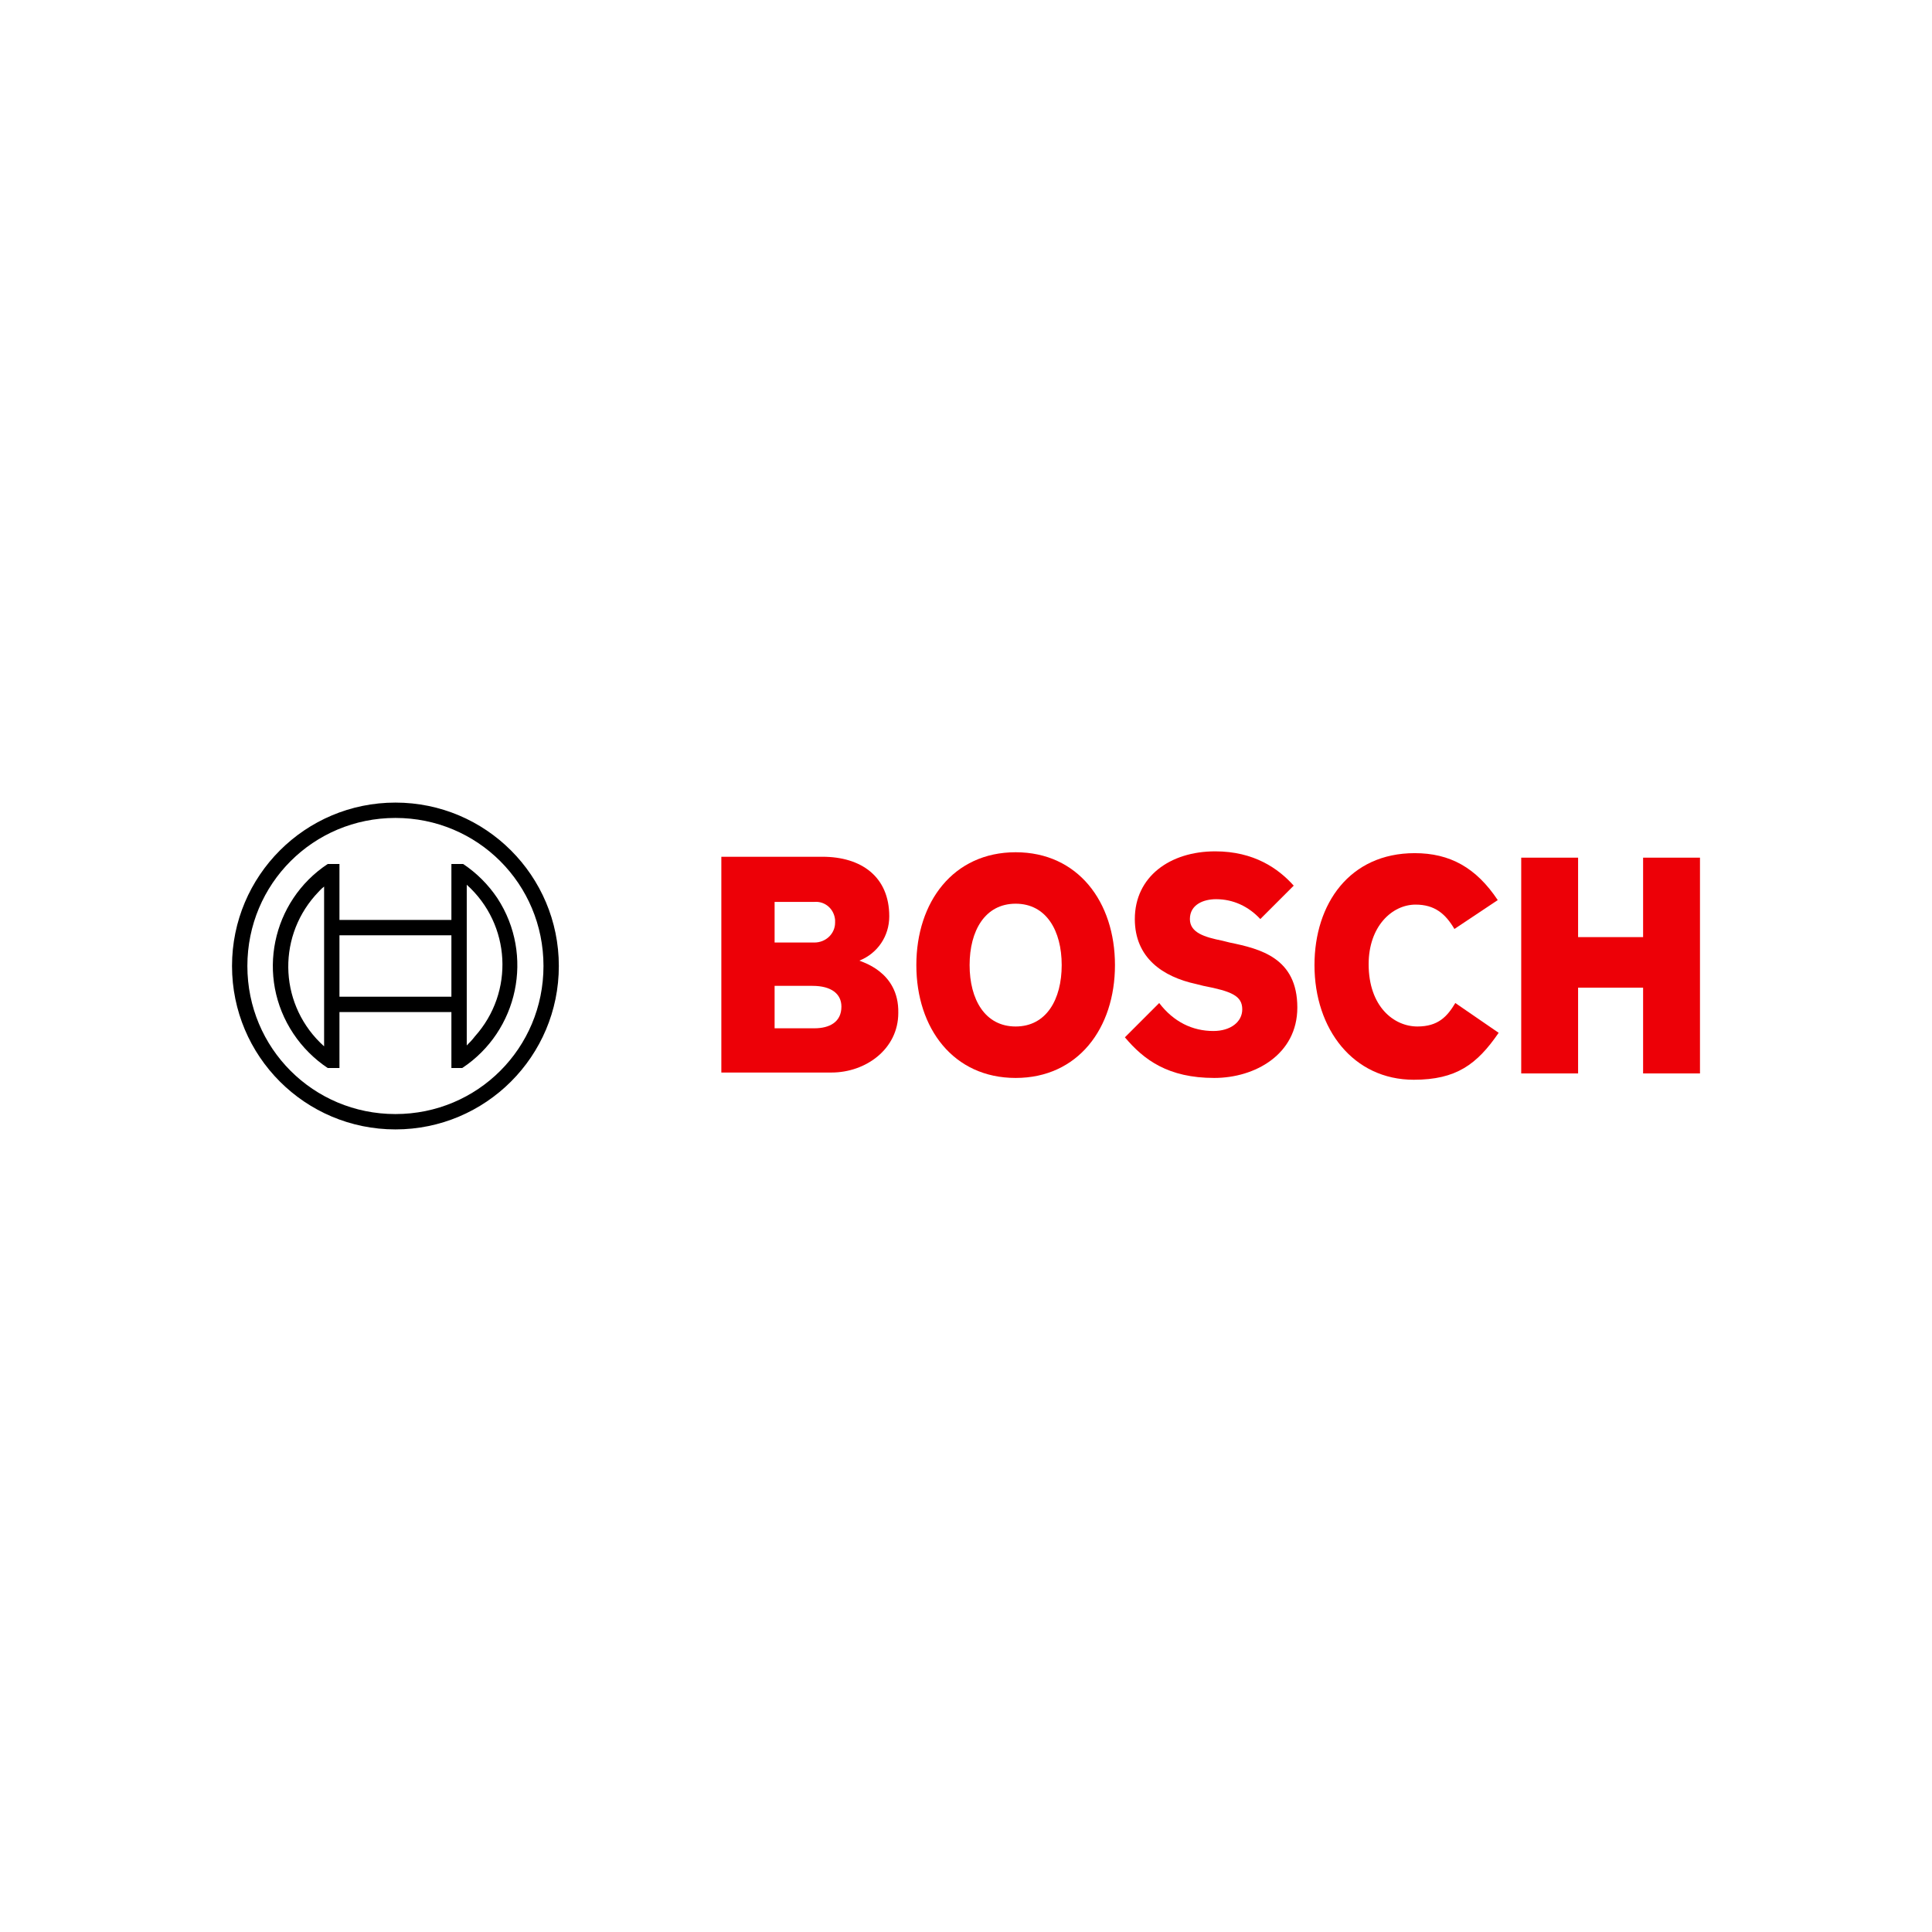
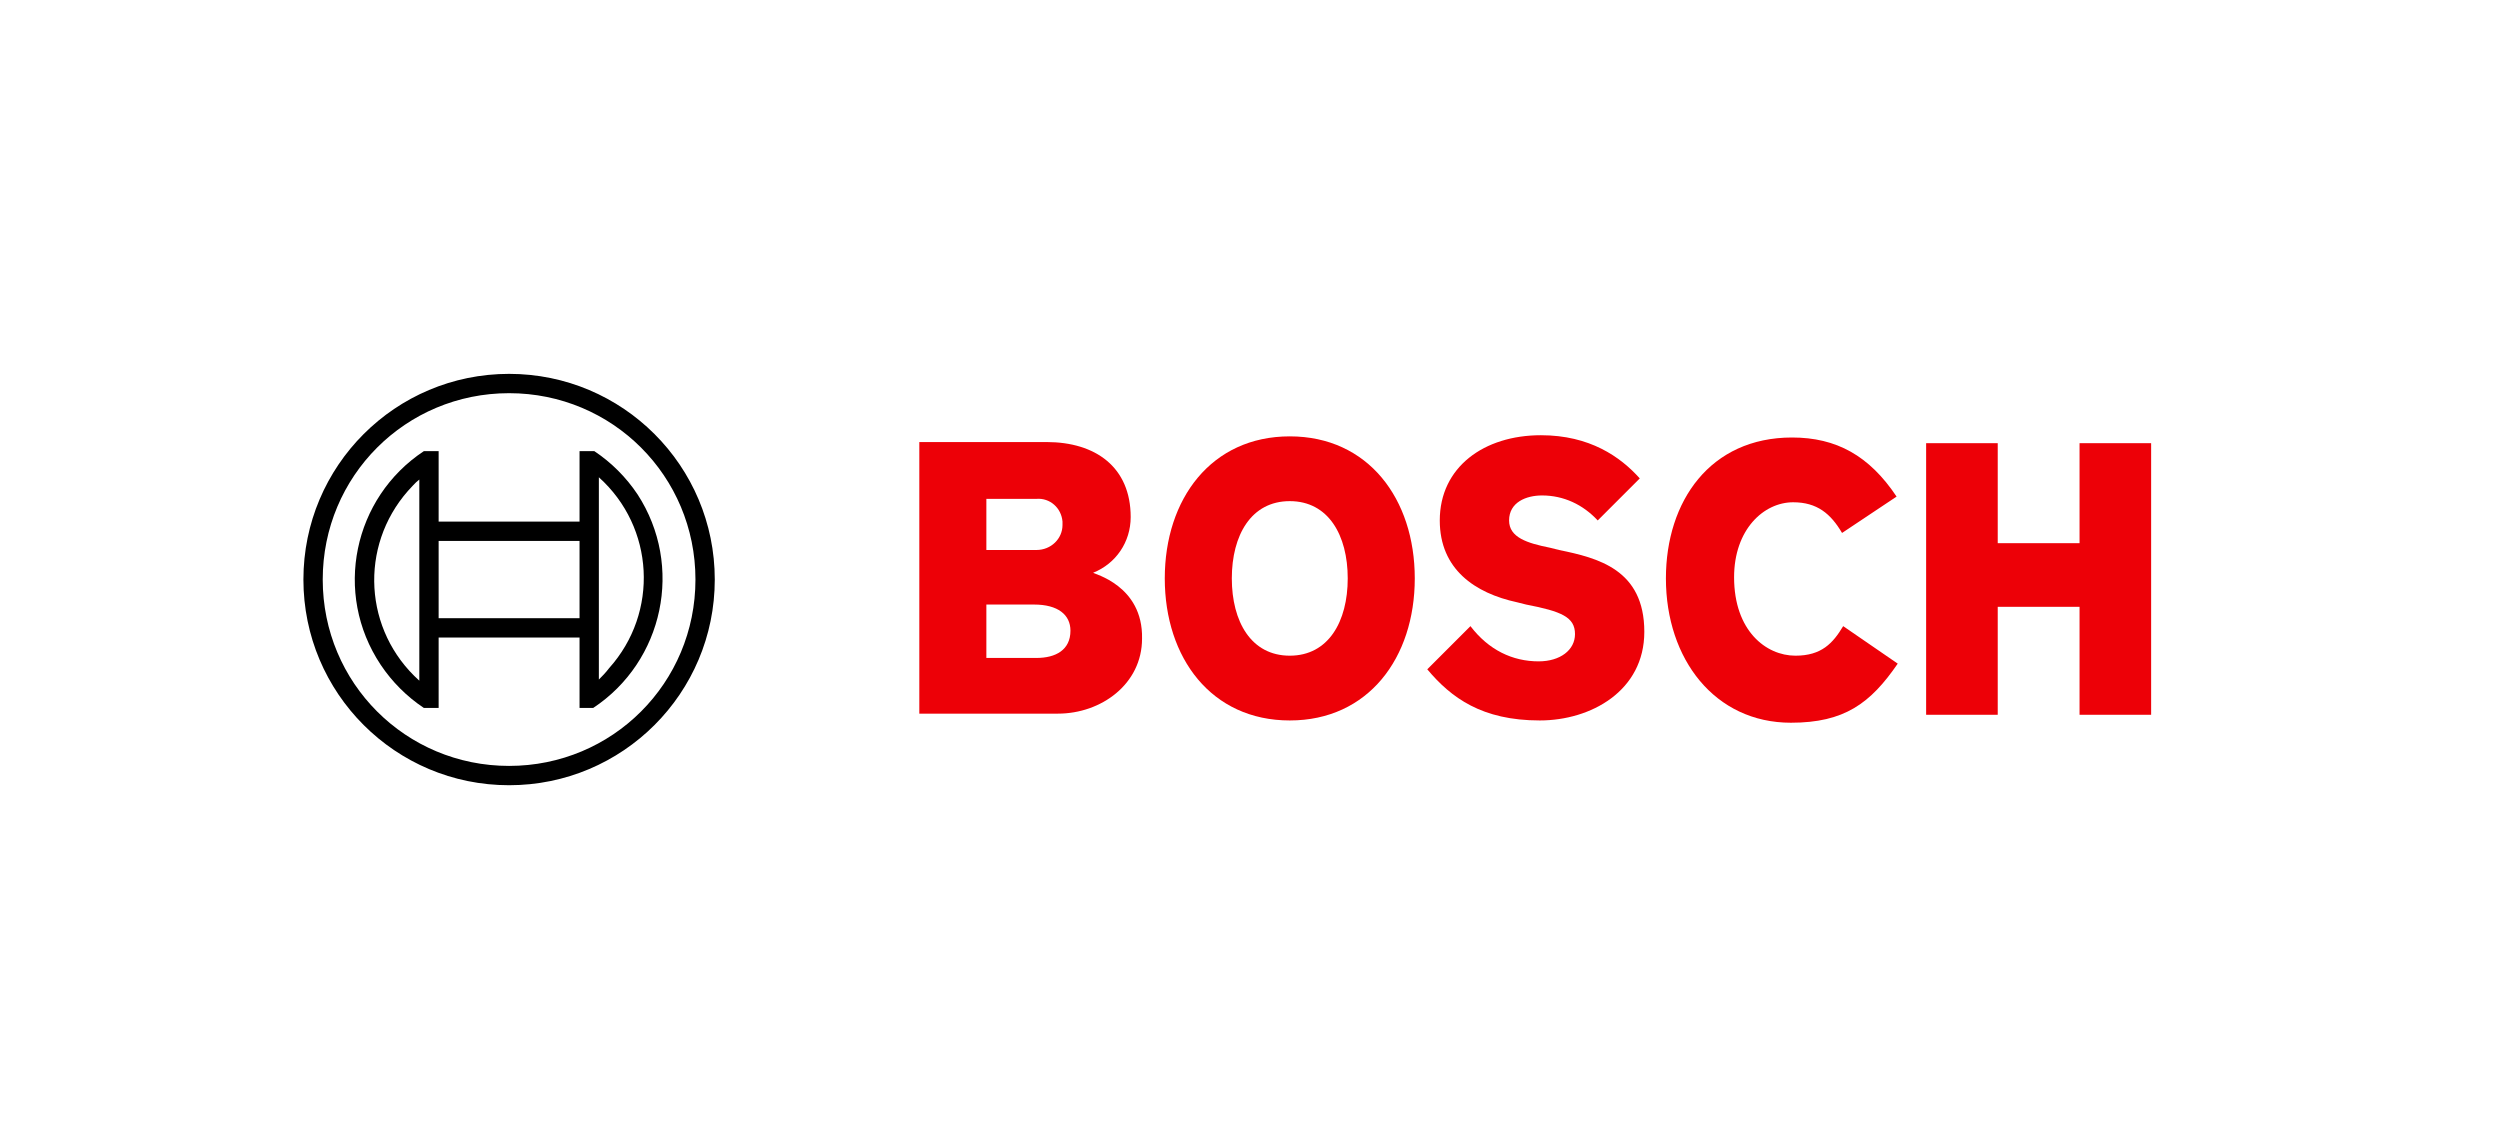
- <svg xmlns="http://www.w3.org/2000/svg" version="1.1" id="Layer_1" x="0px" y="0px" viewBox="0 0 214 214" style="enable-background:new 0 0 214 214;" xml:space="preserve">
+ <svg xmlns="http://www.w3.org/2000/svg" version="1.1" id="Layer_1" x="0px" y="0px" viewBox="0 0 220 100" style="enable-background:new 0 0 220 100;" xml:space="preserve">
  <style type="text/css">
	.st0{fill-rule:evenodd;clip-rule:evenodd;fill:#ED0007;}
</style>
  <g>
    <g id="logotype">
-       <path id="logotype-b-47" class="st0" d="M95.2,106.4c2-0.8,3.3-2.7,3.3-4.9c0-4.4-3.1-6.6-7.4-6.6H79.9v23.9h12.2    c3.8,0,7.4-2.6,7.4-6.6C99.6,107.5,95.2,106.5,95.2,106.4z M85.8,99.9h4.4c1.2-0.1,2.2,0.8,2.3,2c0,0,0,0,0,0c0,0.1,0,0.2,0,0.3    c0,1.2-1,2.2-2.3,2.2h-4.4L85.8,99.9z M90.2,113.9h-4.4v-4.7h4.2c2.1,0,3.2,0.9,3.2,2.3C93.2,113.2,91.9,113.9,90.2,113.9z" />
-       <path id="logotype-o-47" class="st0" d="M112.5,94.4c-6.9,0-11,5.5-11,12.5s4.1,12.5,11,12.5s11-5.5,11-12.5    S119.4,94.4,112.5,94.4z M112.5,113.7c-3.4,0-5.1-3-5.1-6.8c0-3.8,1.7-6.8,5.1-6.8s5.1,3,5.1,6.8    C117.6,110.7,115.9,113.7,112.5,113.7z" />
-       <path id="logotype-s-47" class="st0" d="M136.2,104.4l-0.8-0.2c-2-0.4-3.6-0.9-3.6-2.4c0-1.6,1.5-2.2,2.9-2.2    c1.9,0,3.6,0.8,4.9,2.2l3.7-3.7c-1.7-1.9-4.4-3.8-8.7-3.8c-5,0-8.9,2.8-8.9,7.5c0,4.3,3.1,6.4,6.8,7.2l0.8,0.2    c3.1,0.6,4.3,1.1,4.3,2.6c0,1.4-1.3,2.4-3.2,2.4c-2.3,0-4.4-1-6-3.1l-3.8,3.8c2.1,2.5,4.8,4.5,9.9,4.5c4.5,0,9.2-2.6,9.2-7.8    C143.7,106.1,139.6,105.1,136.2,104.4z" />
-       <path id="logotype-c-47" class="st0" d="M157,113.7c-2.6,0-5.4-2.2-5.4-6.9c0-4.2,2.6-6.6,5.2-6.6c2.1,0,3.3,1,4.3,2.7l4.8-3.2    c-2.4-3.6-5.3-5.2-9.2-5.2c-7.2,0-11.1,5.6-11.1,12.4c0,7.1,4.3,12.7,11,12.7c4.7,0,7-1.7,9.4-5.2l-4.8-3.3    C160.3,112.6,159.3,113.7,157,113.7z" />
-       <polygon id="logotype-h-47" class="st0" points="182,95 182,103.8 174.8,103.8 174.8,95 168.5,95 168.5,118.9 174.8,118.9     174.8,109.4 182,109.4 182,118.9 188.3,118.9 188.3,95   " />
+       <path id="logotype-b-47" class="st0" d="M96.2,50.4c2-0.8,3.3-2.7,3.3-4.9c0-4.4-3.1-6.6-7.4-6.6H80.9v23.9h12.2    c3.8,0,7.4-2.6,7.4-6.6C100.6,51.5,96.2,50.5,96.2,50.4z M86.8,43.9h4.4c1.2-0.1,2.2,0.8,2.3,2l0,0c0,0.1,0,0.2,0,0.3    c0,1.2-1,2.2-2.3,2.2h-4.4V43.9z M91.2,57.9h-4.4v-4.7H91c2.1,0,3.2,0.9,3.2,2.3C94.2,57.2,92.9,57.9,91.2,57.9z" />
+       <path id="logotype-o-47" class="st0" d="M113.5,38.4c-6.9,0-11,5.5-11,12.5s4.1,12.5,11,12.5s11-5.5,11-12.5    S120.4,38.4,113.5,38.4z M113.5,57.7c-3.4,0-5.1-3-5.1-6.8s1.7-6.8,5.1-6.8s5.1,3,5.1,6.8S116.9,57.7,113.5,57.7z" />
+       <path id="logotype-s-47" class="st0" d="M137.2,48.4l-0.8-0.2c-2-0.4-3.6-0.9-3.6-2.4c0-1.6,1.5-2.2,2.9-2.2    c1.9,0,3.6,0.8,4.9,2.2l3.7-3.7c-1.7-1.9-4.4-3.8-8.7-3.8c-5,0-8.9,2.8-8.9,7.5c0,4.3,3.1,6.4,6.8,7.2l0.8,0.2    c3.1,0.6,4.3,1.1,4.3,2.6c0,1.4-1.3,2.4-3.2,2.4c-2.3,0-4.4-1-6-3.1l-3.8,3.8c2.1,2.5,4.8,4.5,9.9,4.5c4.5,0,9.2-2.6,9.2-7.8    C144.7,50.1,140.6,49.1,137.2,48.4z" />
+       <path id="logotype-c-47" class="st0" d="M158,57.7c-2.6,0-5.4-2.2-5.4-6.9c0-4.2,2.6-6.6,5.2-6.6c2.1,0,3.3,1,4.3,2.7l4.8-3.2    c-2.4-3.6-5.3-5.2-9.2-5.2c-7.2,0-11.1,5.6-11.1,12.4c0,7.1,4.3,12.7,11,12.7c4.7,0,7-1.7,9.4-5.2l-4.8-3.3    C161.3,56.6,160.3,57.7,158,57.7z" />
+       <polygon id="logotype-h-47" class="st0" points="183,39 183,47.8 175.8,47.8 175.8,39 169.5,39 169.5,62.9 175.8,62.9 175.8,53.4     183,53.4 183,62.9 189.3,62.9 189.3,39   " />
    </g>
    <g id="symbol">
-       <path d="M43.8,88.9c-10,0-18.1,8.1-18.1,18.1s8.1,18.1,18.1,18.1S61.9,117,61.9,107S53.8,88.9,43.8,88.9    C43.8,88.9,43.8,88.9,43.8,88.9z M43.8,123.4c-9.1,0-16.4-7.3-16.4-16.4s7.3-16.4,16.4-16.4s16.4,7.3,16.4,16.4    C60.2,116.1,52.9,123.4,43.8,123.4z" />
-       <path d="M51.3,95.7H50v6.2H37.6v-6.2h-1.3c-6.2,4.1-8,12.5-3.8,18.8c1,1.5,2.3,2.8,3.8,3.8h1.3v-6.2H50v6.2h1.2    c6.2-4.1,8-12.5,3.9-18.8C54.1,98,52.8,96.7,51.3,95.7L51.3,95.7z M35.9,115.9c-4.9-4.4-5.3-11.8-1-16.7c0,0,0,0,0,0    c0.3-0.3,0.6-0.7,1-1V115.9z M50,110.4H37.6v-6.8H50V110.4z M51.7,115.8v-3.8l0,0v-10.2l0,0v-3.8c4.9,4.4,5.3,11.9,0.9,16.8    c0,0,0,0,0,0C52.3,115.2,52,115.5,51.7,115.8L51.7,115.8z" />
+       <path d="M44.8,32.9c-10,0-18.1,8.1-18.1,18.1s8.1,18.1,18.1,18.1S62.9,61,62.9,51S54.8,32.9,44.8,32.9L44.8,32.9z M44.8,67.4    c-9.1,0-16.4-7.3-16.4-16.4s7.3-16.4,16.4-16.4S61.2,41.9,61.2,51C61.2,60.1,53.9,67.4,44.8,67.4z" />
+       <path d="M52.3,39.7H51v6.2H38.6v-6.2h-1.3c-6.2,4.1-8,12.5-3.8,18.8c1,1.5,2.3,2.8,3.8,3.8h1.3v-6.2H51v6.2h1.2    c6.2-4.1,8-12.5,3.9-18.8C55.1,42,53.8,40.7,52.3,39.7L52.3,39.7z M36.9,59.9c-4.9-4.4-5.3-11.8-1-16.7l0,0c0.3-0.3,0.6-0.7,1-1    V59.9z M51,54.4H38.6v-6.8H51V54.4z M52.7,59.8V56l0,0V45.8l0,0V42c4.9,4.4,5.3,11.9,0.9,16.8l0,0C53.3,59.2,53,59.5,52.7,59.8    L52.7,59.8z" />
    </g>
  </g>
</svg>
